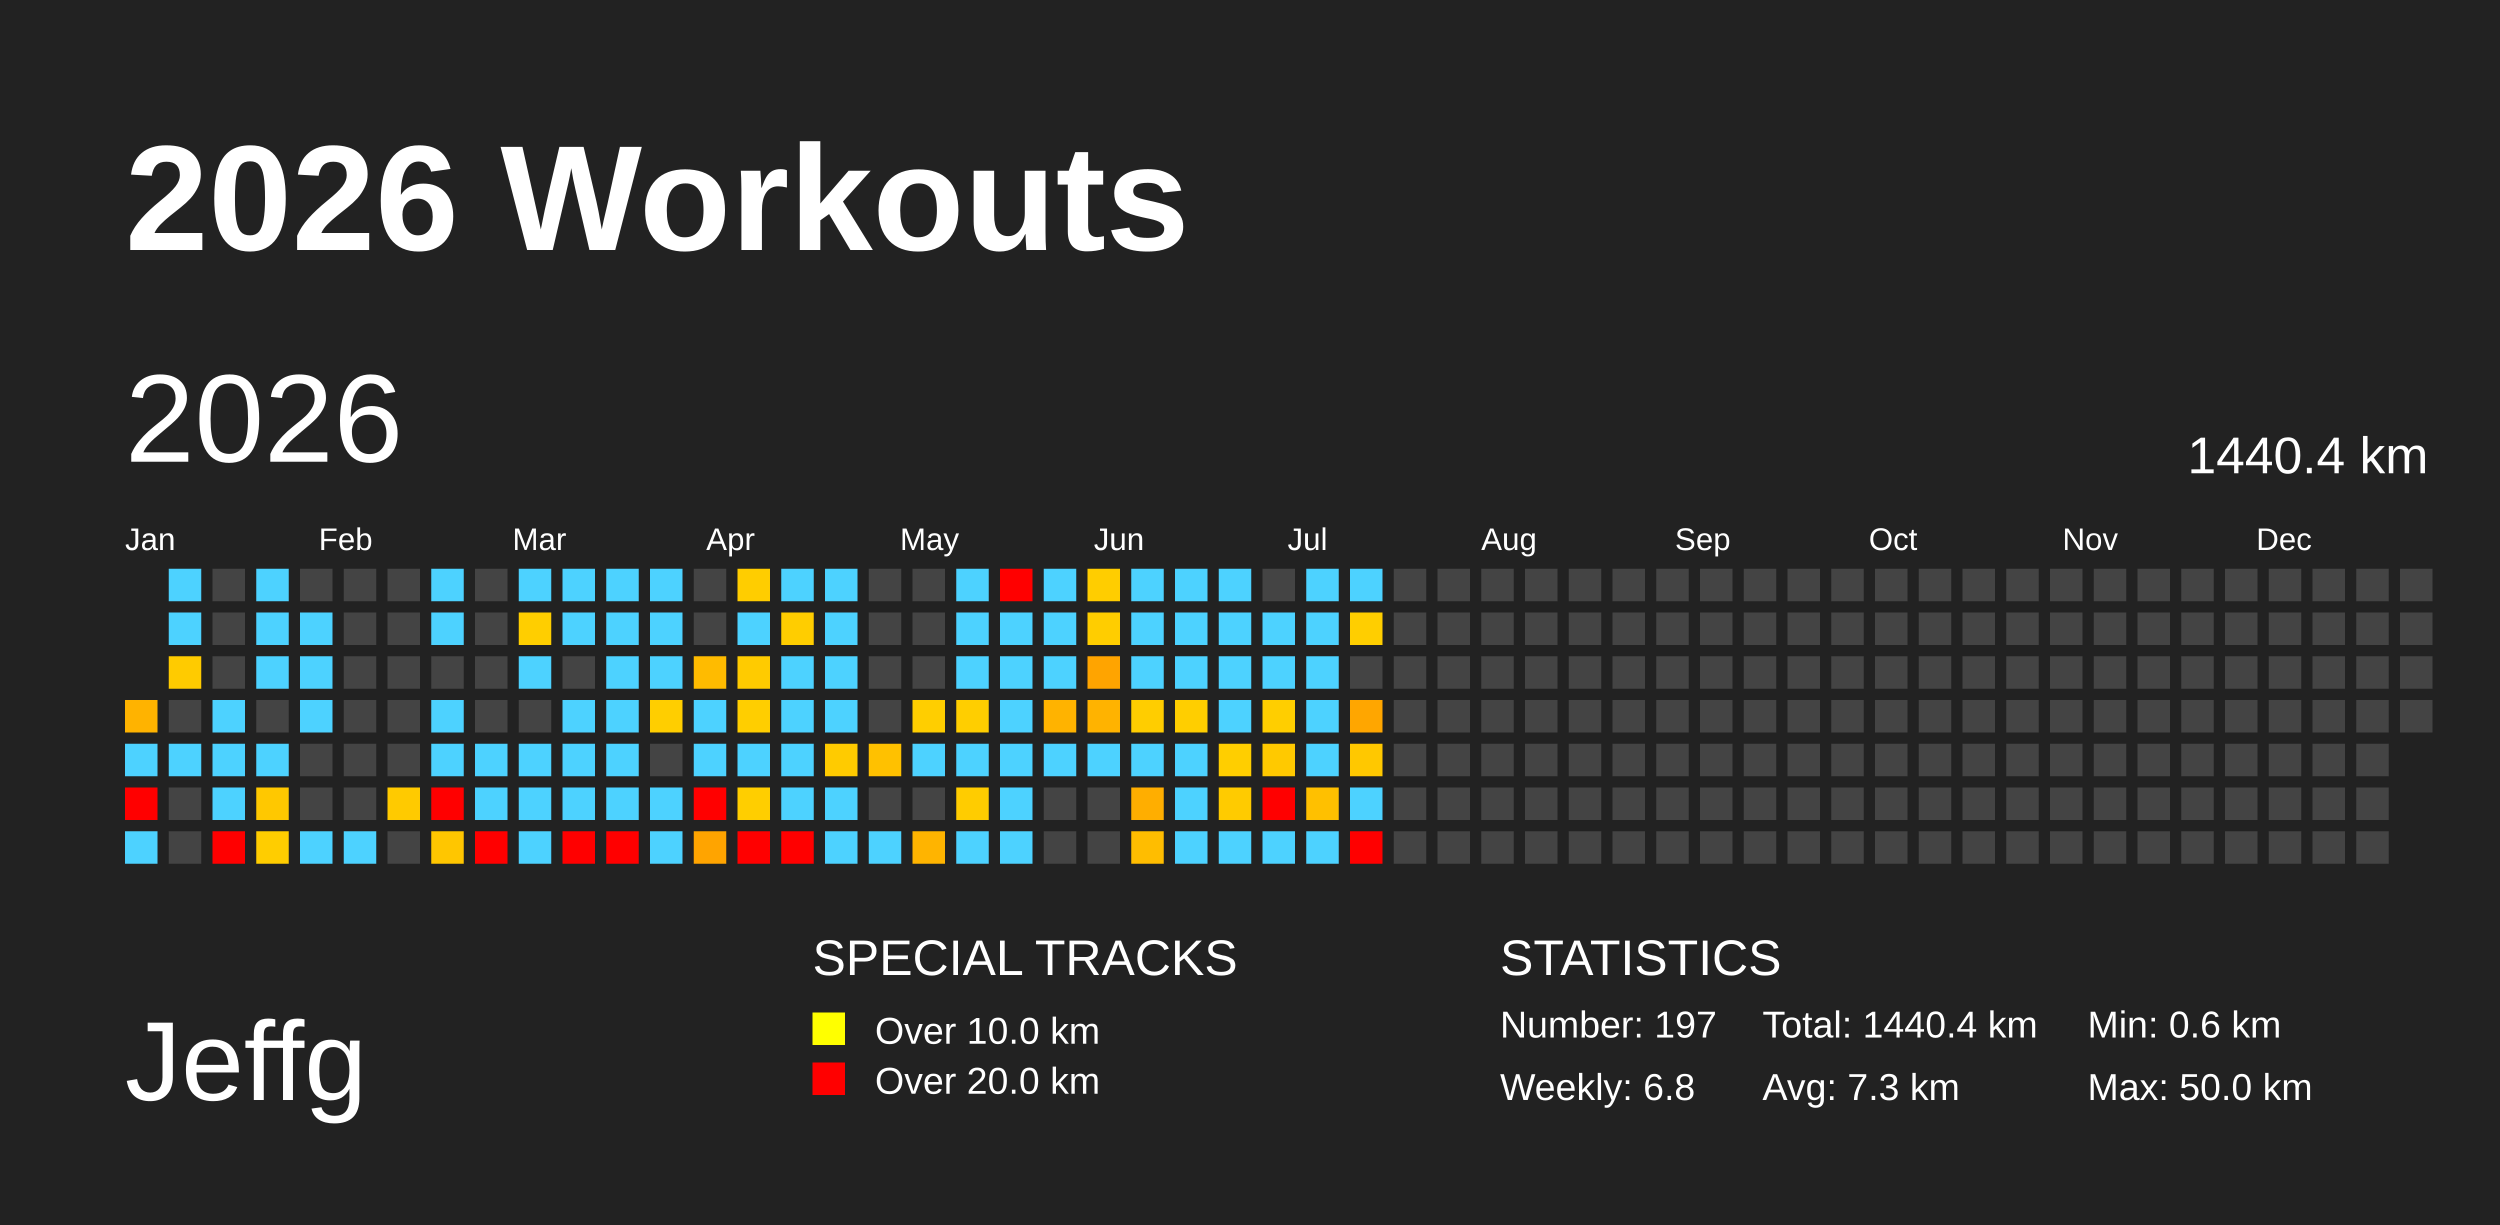
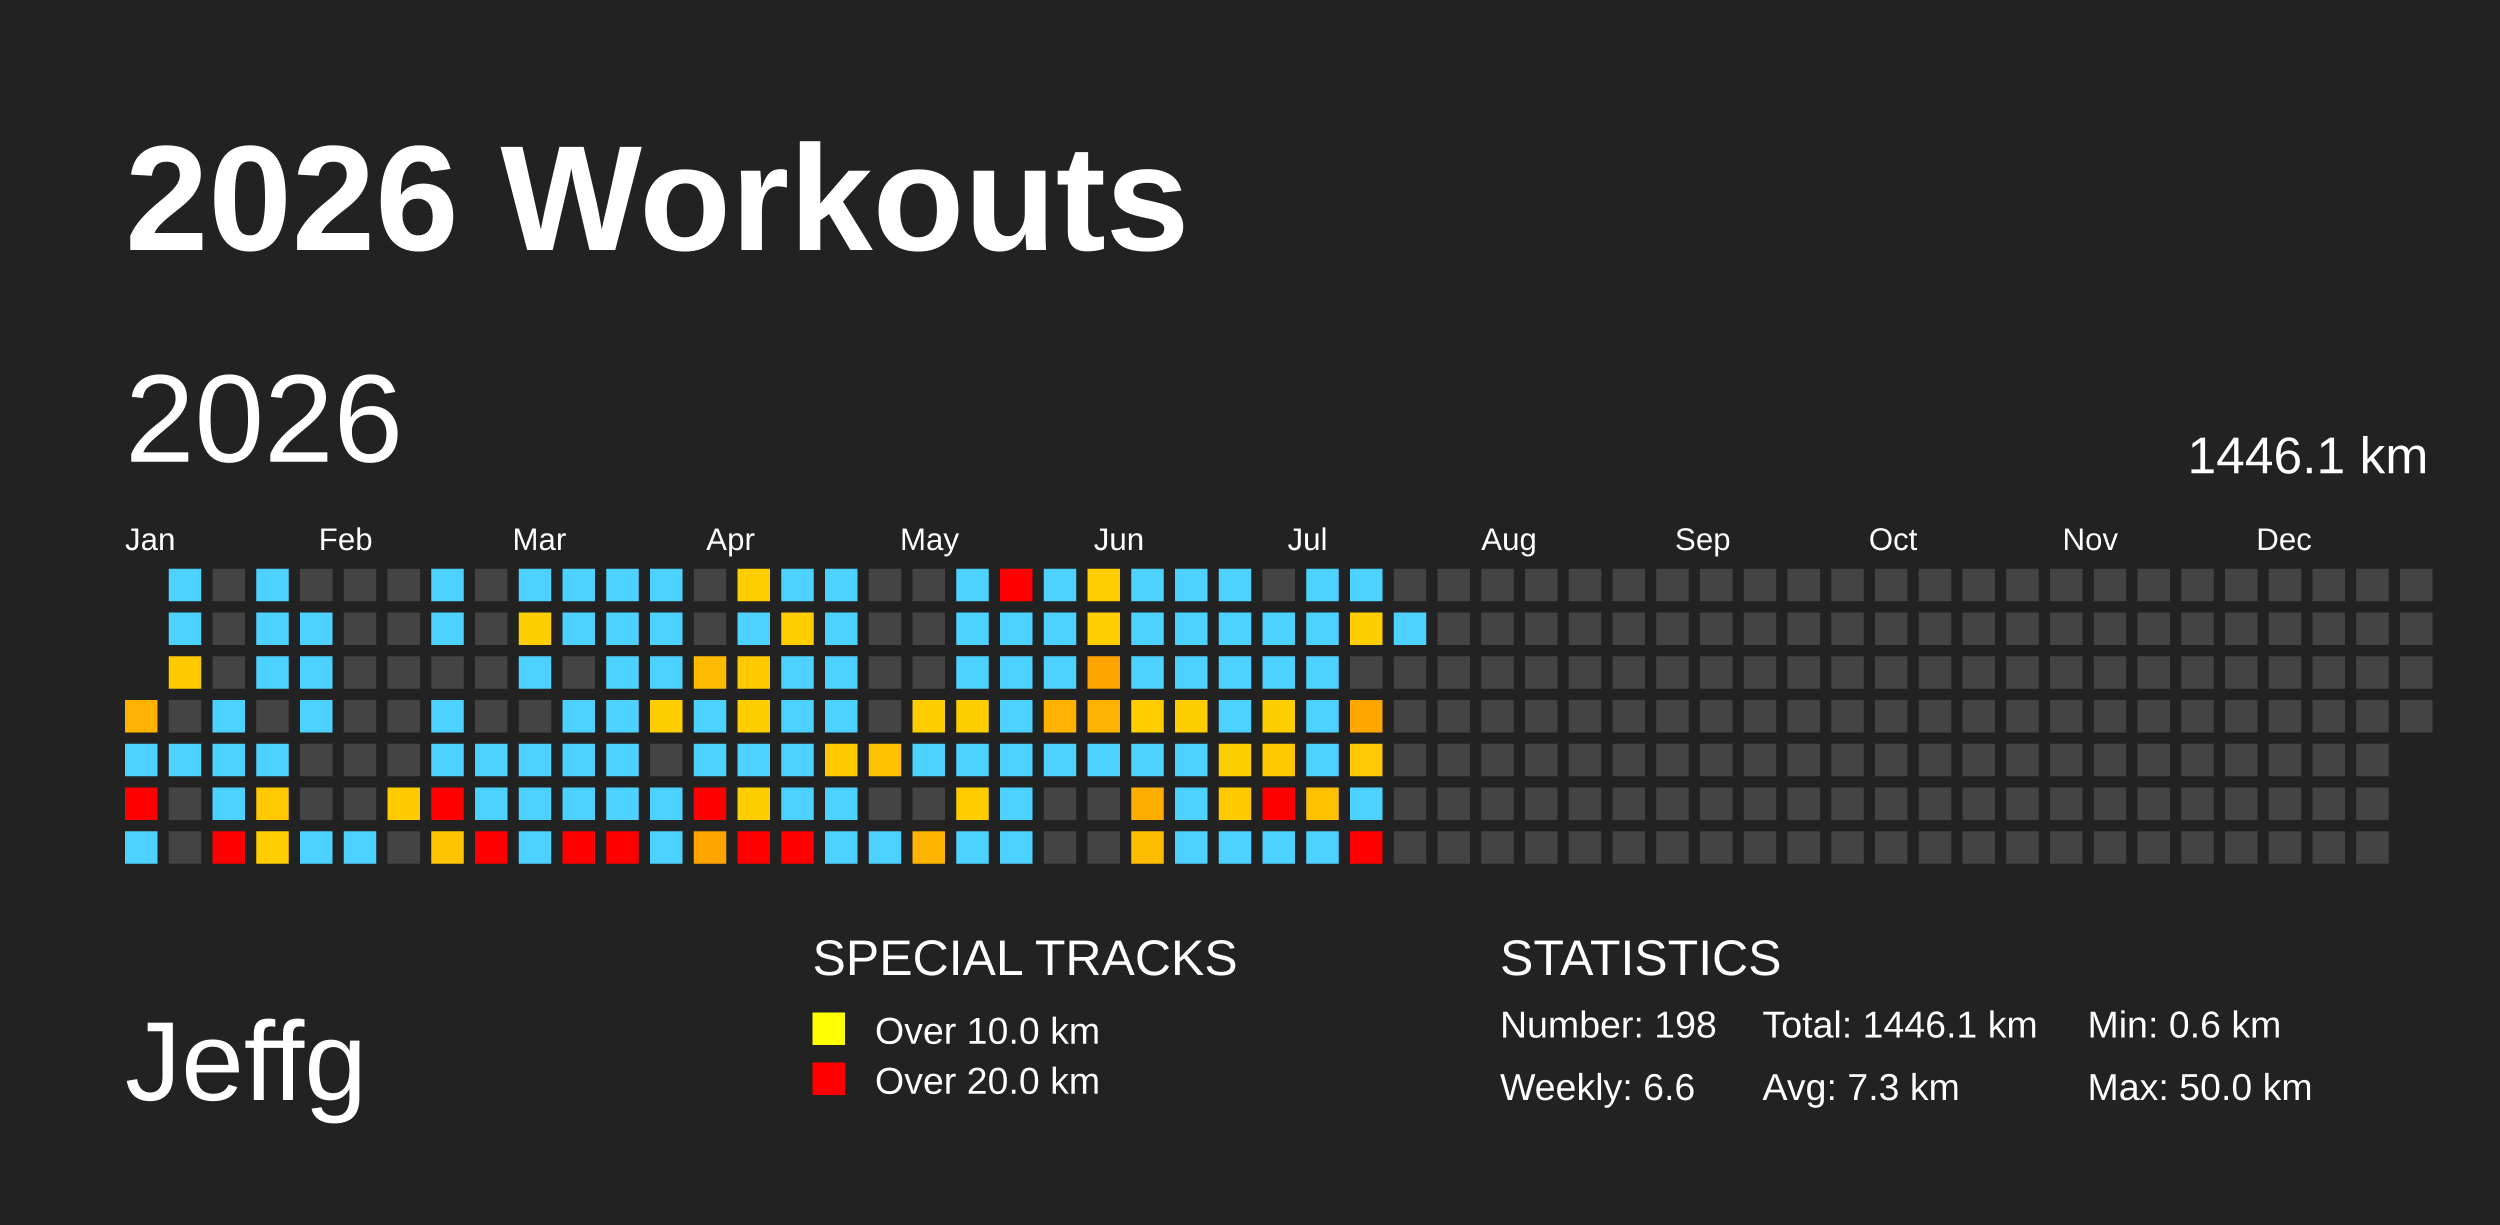
<svg xmlns="http://www.w3.org/2000/svg" baseProfile="full" height="98mm" version="1.1" viewBox="0,0,200,98" width="200mm">
  <defs />
  <rect fill="#222222" height="98" width="200" x="0" y="0" />
  <text fill="#FFFFFF" style="font-size:12px; font-family:Arial; font-weight:bold;" x="10" y="20">2026 Workouts</text>
  <text fill="#FFFFFF" style="font-size:9px; font-family:Arial" x="10" y="88">Jeffg</text>
  <text fill="#FFFFFF" style="font-size:4px; font-family:Arial" x="65" y="78">SPECIAL TRACKS</text>
  <rect fill="yellow" height="2.6" width="2.6" x="65" y="81" />
  <text fill="#FFFFFF" style="font-size:3px; font-family:Arial" x="70" y="83.5">Over 10.0 km</text>
  <rect fill="red" height="2.6" width="2.6" x="65" y="85" />
  <text fill="#FFFFFF" style="font-size:3px; font-family:Arial" x="70" y="87.5">Over 20.0 km</text>
  <text fill="#FFFFFF" style="font-size:4px; font-family:Arial" x="120" y="78">STATISTICS</text>
-   <text fill="#FFFFFF" style="font-size:3px; font-family:Arial" x="120" y="83">Number: 197</text>
-   <text fill="#FFFFFF" style="font-size:3px; font-family:Arial" x="120" y="88">Weekly: 6.8</text>
-   <text fill="#FFFFFF" style="font-size:3px; font-family:Arial" x="141" y="83">Total: 1440.4 km</text>
+   <text fill="#FFFFFF" style="font-size:3px; font-family:Arial" x="120" y="83">Number: 198</text>
+   <text fill="#FFFFFF" style="font-size:3px; font-family:Arial" x="120" y="88">Weekly: 6.6</text>
+   <text fill="#FFFFFF" style="font-size:3px; font-family:Arial" x="141" y="83">Total: 1446.1 km</text>
  <text fill="#FFFFFF" style="font-size:3px; font-family:Arial" x="141" y="88">Avg: 7.3 km</text>
  <text fill="#FFFFFF" style="font-size:3px; font-family:Arial" x="167" y="83">Min: 0.6 km</text>
  <text fill="#FFFFFF" style="font-size:3px; font-family:Arial" x="167" y="88">Max: 50.0 km</text>
  <text dominant-baseline="hanging" fill="#FFFFFF" style="font-size:10.0px; font-family:Arial;" x="10" y="30">2026</text>
-   <text dominant-baseline="hanging" fill="#FFFFFF" style="font-size:4.125px; font-family:Arial;" x="175" y="35">1440.4 km</text>
+   <text dominant-baseline="hanging" fill="#FFFFFF" style="font-size:4.125px; font-family:Arial;" x="175" y="35">1446.1 km</text>
  <text fill="#FFFFFF" style="font-size:2.5px; font-family:Arial" x="10.0" y="44">Jan</text>
  <text fill="#FFFFFF" style="font-size:2.5px; font-family:Arial" x="25.5" y="44">Feb</text>
  <text fill="#FFFFFF" style="font-size:2.5px; font-family:Arial" x="41.0" y="44">Mar</text>
  <text fill="#FFFFFF" style="font-size:2.5px; font-family:Arial" x="56.5" y="44">Apr</text>
  <text fill="#FFFFFF" style="font-size:2.5px; font-family:Arial" x="72.0" y="44">May</text>
  <text fill="#FFFFFF" style="font-size:2.5px; font-family:Arial" x="87.5" y="44">Jun</text>
  <text fill="#FFFFFF" style="font-size:2.5px; font-family:Arial" x="103.0" y="44">Jul</text>
  <text fill="#FFFFFF" style="font-size:2.5px; font-family:Arial" x="118.5" y="44">Aug</text>
  <text fill="#FFFFFF" style="font-size:2.5px; font-family:Arial" x="134.0" y="44">Sep</text>
  <text fill="#FFFFFF" style="font-size:2.5px; font-family:Arial" x="149.5" y="44">Oct</text>
  <text fill="#FFFFFF" style="font-size:2.5px; font-family:Arial" x="165.0" y="44">Nov</text>
  <text fill="#FFFFFF" style="font-size:2.5px; font-family:Arial" x="180.5" y="44">Dec</text>
  <rect fill="#ffb300" height="2.6" width="2.6" x="10.0" y="56.0" />
  <rect fill="#4dd2ff" height="2.6" width="2.6" x="10.0" y="59.5" />
  <rect fill="red" height="2.6" width="2.6" x="10.0" y="63.0" />
  <rect fill="#4dd2ff" height="2.6" width="2.6" x="10.0" y="66.5" />
  <rect fill="#4dd2ff" height="2.6" width="2.6" x="13.5" y="45.5" />
  <rect fill="#4dd2ff" height="2.6" width="2.6" x="13.5" y="49.0" />
  <rect fill="#ffcb00" height="2.6" width="2.6" x="13.5" y="52.5" />
  <rect fill="#444444" height="2.6" width="2.6" x="13.5" y="56.0" />
  <rect fill="#4dd2ff" height="2.6" width="2.6" x="13.5" y="59.5" />
  <rect fill="#444444" height="2.6" width="2.6" x="13.5" y="63.0" />
  <rect fill="#444444" height="2.6" width="2.6" x="13.5" y="66.5" />
  <rect fill="#444444" height="2.6" width="2.6" x="17.0" y="45.5" />
  <rect fill="#444444" height="2.6" width="2.6" x="17.0" y="49.0" />
  <rect fill="#444444" height="2.6" width="2.6" x="17.0" y="52.5" />
  <rect fill="#4dd2ff" height="2.6" width="2.6" x="17.0" y="56.0" />
  <rect fill="#4dd2ff" height="2.6" width="2.6" x="17.0" y="59.5" />
  <rect fill="#4dd2ff" height="2.6" width="2.6" x="17.0" y="63.0" />
  <rect fill="red" height="2.6" width="2.6" x="17.0" y="66.5" />
  <rect fill="#4dd2ff" height="2.6" width="2.6" x="20.5" y="45.5" />
  <rect fill="#4dd2ff" height="2.6" width="2.6" x="20.5" y="49.0" />
  <rect fill="#4dd2ff" height="2.6" width="2.6" x="20.5" y="52.5" />
  <rect fill="#444444" height="2.6" width="2.6" x="20.5" y="56.0" />
  <rect fill="#4dd2ff" height="2.6" width="2.6" x="20.5" y="59.5" />
  <rect fill="#ffc800" height="2.6" width="2.6" x="20.5" y="63.0" />
  <rect fill="#ffcd00" height="2.6" width="2.6" x="20.5" y="66.5" />
  <rect fill="#444444" height="2.6" width="2.6" x="24.0" y="45.5" />
  <rect fill="#4dd2ff" height="2.6" width="2.6" x="24.0" y="49.0" />
  <rect fill="#4dd2ff" height="2.6" width="2.6" x="24.0" y="52.5" />
  <rect fill="#4dd2ff" height="2.6" width="2.6" x="24.0" y="56.0" />
  <rect fill="#444444" height="2.6" width="2.6" x="24.0" y="59.5" />
  <rect fill="#444444" height="2.6" width="2.6" x="24.0" y="63.0" />
  <rect fill="#4dd2ff" height="2.6" width="2.6" x="24.0" y="66.5" />
  <rect fill="#444444" height="2.6" width="2.6" x="27.5" y="45.5" />
  <rect fill="#444444" height="2.6" width="2.6" x="27.5" y="49.0" />
  <rect fill="#444444" height="2.6" width="2.6" x="27.5" y="52.5" />
  <rect fill="#444444" height="2.6" width="2.6" x="27.5" y="56.0" />
  <rect fill="#444444" height="2.6" width="2.6" x="27.5" y="59.5" />
  <rect fill="#444444" height="2.6" width="2.6" x="27.5" y="63.0" />
  <rect fill="#4dd2ff" height="2.6" width="2.6" x="27.5" y="66.5" />
  <rect fill="#444444" height="2.6" width="2.6" x="31.0" y="45.5" />
  <rect fill="#444444" height="2.6" width="2.6" x="31.0" y="49.0" />
  <rect fill="#444444" height="2.6" width="2.6" x="31.0" y="52.5" />
  <rect fill="#444444" height="2.6" width="2.6" x="31.0" y="56.0" />
  <rect fill="#444444" height="2.6" width="2.6" x="31.0" y="59.5" />
  <rect fill="#ffca00" height="2.6" width="2.6" x="31.0" y="63.0" />
  <rect fill="#444444" height="2.6" width="2.6" x="31.0" y="66.5" />
  <rect fill="#4dd2ff" height="2.6" width="2.6" x="34.5" y="45.5" />
  <rect fill="#4dd2ff" height="2.6" width="2.6" x="34.5" y="49.0" />
  <rect fill="#444444" height="2.6" width="2.6" x="34.5" y="52.5" />
  <rect fill="#4dd2ff" height="2.6" width="2.6" x="34.5" y="56.0" />
  <rect fill="#4dd2ff" height="2.6" width="2.6" x="34.5" y="59.5" />
  <rect fill="red" height="2.6" width="2.6" x="34.5" y="63.0" />
  <rect fill="#ffc600" height="2.6" width="2.6" x="34.5" y="66.5" />
  <rect fill="#444444" height="2.6" width="2.6" x="38.0" y="45.5" />
  <rect fill="#444444" height="2.6" width="2.6" x="38.0" y="49.0" />
  <rect fill="#444444" height="2.6" width="2.6" x="38.0" y="52.5" />
  <rect fill="#444444" height="2.6" width="2.6" x="38.0" y="56.0" />
  <rect fill="#4dd2ff" height="2.6" width="2.6" x="38.0" y="59.5" />
  <rect fill="#4dd2ff" height="2.6" width="2.6" x="38.0" y="63.0" />
  <rect fill="red" height="2.6" width="2.6" x="38.0" y="66.5" />
  <rect fill="#4dd2ff" height="2.6" width="2.6" x="41.5" y="45.5" />
  <rect fill="#ffce00" height="2.6" width="2.6" x="41.5" y="49.0" />
  <rect fill="#4dd2ff" height="2.6" width="2.6" x="41.5" y="52.5" />
  <rect fill="#444444" height="2.6" width="2.6" x="41.5" y="56.0" />
  <rect fill="#4dd2ff" height="2.6" width="2.6" x="41.5" y="59.5" />
  <rect fill="#4dd2ff" height="2.6" width="2.6" x="41.5" y="63.0" />
  <rect fill="#4dd2ff" height="2.6" width="2.6" x="41.5" y="66.5" />
  <rect fill="#4dd2ff" height="2.6" width="2.6" x="45.0" y="45.5" />
  <rect fill="#4dd2ff" height="2.6" width="2.6" x="45.0" y="49.0" />
  <rect fill="#444444" height="2.6" width="2.6" x="45.0" y="52.5" />
  <rect fill="#4dd2ff" height="2.6" width="2.6" x="45.0" y="56.0" />
  <rect fill="#4dd2ff" height="2.6" width="2.6" x="45.0" y="59.5" />
  <rect fill="#4dd2ff" height="2.6" width="2.6" x="45.0" y="63.0" />
  <rect fill="red" height="2.6" width="2.6" x="45.0" y="66.5" />
  <rect fill="#4dd2ff" height="2.6" width="2.6" x="48.5" y="45.5" />
  <rect fill="#4dd2ff" height="2.6" width="2.6" x="48.5" y="49.0" />
  <rect fill="#4dd2ff" height="2.6" width="2.6" x="48.5" y="52.5" />
  <rect fill="#4dd2ff" height="2.6" width="2.6" x="48.5" y="56.0" />
  <rect fill="#4dd2ff" height="2.6" width="2.6" x="48.5" y="59.5" />
  <rect fill="#4dd2ff" height="2.6" width="2.6" x="48.5" y="63.0" />
  <rect fill="red" height="2.6" width="2.6" x="48.5" y="66.5" />
  <rect fill="#4dd2ff" height="2.6" width="2.6" x="52.0" y="45.5" />
  <rect fill="#4dd2ff" height="2.6" width="2.6" x="52.0" y="49.0" />
  <rect fill="#4dd2ff" height="2.6" width="2.6" x="52.0" y="52.5" />
  <rect fill="#ffce00" height="2.6" width="2.6" x="52.0" y="56.0" />
  <rect fill="#444444" height="2.6" width="2.6" x="52.0" y="59.5" />
  <rect fill="#4dd2ff" height="2.6" width="2.6" x="52.0" y="63.0" />
  <rect fill="#4dd2ff" height="2.6" width="2.6" x="52.0" y="66.5" />
  <rect fill="#444444" height="2.6" width="2.6" x="55.5" y="45.5" />
  <rect fill="#444444" height="2.6" width="2.6" x="55.5" y="49.0" />
  <rect fill="#ffbb00" height="2.6" width="2.6" x="55.5" y="52.5" />
  <rect fill="#4dd2ff" height="2.6" width="2.6" x="55.5" y="56.0" />
  <rect fill="#4dd2ff" height="2.6" width="2.6" x="55.5" y="59.5" />
  <rect fill="red" height="2.6" width="2.6" x="55.5" y="63.0" />
  <rect fill="#ffa400" height="2.6" width="2.6" x="55.5" y="66.5" />
  <rect fill="#ffcd00" height="2.6" width="2.6" x="59.0" y="45.5" />
  <rect fill="#4dd2ff" height="2.6" width="2.6" x="59.0" y="49.0" />
  <rect fill="#ffcb00" height="2.6" width="2.6" x="59.0" y="52.5" />
  <rect fill="#ffce00" height="2.6" width="2.6" x="59.0" y="56.0" />
  <rect fill="#4dd2ff" height="2.6" width="2.6" x="59.0" y="59.5" />
  <rect fill="#ffce00" height="2.6" width="2.6" x="59.0" y="63.0" />
  <rect fill="red" height="2.6" width="2.6" x="59.0" y="66.5" />
  <rect fill="#4dd2ff" height="2.6" width="2.6" x="62.5" y="45.5" />
  <rect fill="#ffcd00" height="2.6" width="2.6" x="62.5" y="49.0" />
  <rect fill="#4dd2ff" height="2.6" width="2.6" x="62.5" y="52.5" />
  <rect fill="#4dd2ff" height="2.6" width="2.6" x="62.5" y="56.0" />
  <rect fill="#4dd2ff" height="2.6" width="2.6" x="62.5" y="59.5" />
  <rect fill="#4dd2ff" height="2.6" width="2.6" x="62.5" y="63.0" />
  <rect fill="red" height="2.6" width="2.6" x="62.5" y="66.5" />
  <rect fill="#4dd2ff" height="2.6" width="2.6" x="66.0" y="45.5" />
  <rect fill="#4dd2ff" height="2.6" width="2.6" x="66.0" y="49.0" />
  <rect fill="#4dd2ff" height="2.6" width="2.6" x="66.0" y="52.5" />
  <rect fill="#4dd2ff" height="2.6" width="2.6" x="66.0" y="56.0" />
  <rect fill="#ffcb00" height="2.6" width="2.6" x="66.0" y="59.5" />
  <rect fill="#4dd2ff" height="2.6" width="2.6" x="66.0" y="63.0" />
  <rect fill="#4dd2ff" height="2.6" width="2.6" x="66.0" y="66.5" />
  <rect fill="#444444" height="2.6" width="2.6" x="69.5" y="45.5" />
  <rect fill="#444444" height="2.6" width="2.6" x="69.5" y="49.0" />
  <rect fill="#444444" height="2.6" width="2.6" x="69.5" y="52.5" />
  <rect fill="#444444" height="2.6" width="2.6" x="69.5" y="56.0" />
  <rect fill="#ffc100" height="2.6" width="2.6" x="69.5" y="59.5" />
  <rect fill="#444444" height="2.6" width="2.6" x="69.5" y="63.0" />
  <rect fill="#4dd2ff" height="2.6" width="2.6" x="69.5" y="66.5" />
  <rect fill="#444444" height="2.6" width="2.6" x="73.0" y="45.5" />
  <rect fill="#444444" height="2.6" width="2.6" x="73.0" y="49.0" />
  <rect fill="#444444" height="2.6" width="2.6" x="73.0" y="52.5" />
  <rect fill="#ffce00" height="2.6" width="2.6" x="73.0" y="56.0" />
  <rect fill="#4dd2ff" height="2.6" width="2.6" x="73.0" y="59.5" />
  <rect fill="#444444" height="2.6" width="2.6" x="73.0" y="63.0" />
  <rect fill="#ffb400" height="2.6" width="2.6" x="73.0" y="66.5" />
  <rect fill="#4dd2ff" height="2.6" width="2.6" x="76.5" y="45.5" />
  <rect fill="#4dd2ff" height="2.6" width="2.6" x="76.5" y="49.0" />
  <rect fill="#4dd2ff" height="2.6" width="2.6" x="76.5" y="52.5" />
  <rect fill="#ffce00" height="2.6" width="2.6" x="76.5" y="56.0" />
  <rect fill="#4dd2ff" height="2.6" width="2.6" x="76.5" y="59.5" />
  <rect fill="#ffcc00" height="2.6" width="2.6" x="76.5" y="63.0" />
  <rect fill="#4dd2ff" height="2.6" width="2.6" x="76.5" y="66.5" />
  <rect fill="red" height="2.6" width="2.6" x="80.0" y="45.5" />
  <rect fill="#4dd2ff" height="2.6" width="2.6" x="80.0" y="49.0" />
  <rect fill="#4dd2ff" height="2.6" width="2.6" x="80.0" y="52.5" />
  <rect fill="#4dd2ff" height="2.6" width="2.6" x="80.0" y="56.0" />
  <rect fill="#4dd2ff" height="2.6" width="2.6" x="80.0" y="59.5" />
  <rect fill="#4dd2ff" height="2.6" width="2.6" x="80.0" y="63.0" />
  <rect fill="#4dd2ff" height="2.6" width="2.6" x="80.0" y="66.5" />
  <rect fill="#4dd2ff" height="2.6" width="2.6" x="83.5" y="45.5" />
  <rect fill="#4dd2ff" height="2.6" width="2.6" x="83.5" y="49.0" />
  <rect fill="#4dd2ff" height="2.6" width="2.6" x="83.5" y="52.5" />
  <rect fill="#ffb300" height="2.6" width="2.6" x="83.5" y="56.0" />
  <rect fill="#4dd2ff" height="2.6" width="2.6" x="83.5" y="59.5" />
  <rect fill="#444444" height="2.6" width="2.6" x="83.5" y="63.0" />
  <rect fill="#444444" height="2.6" width="2.6" x="83.5" y="66.5" />
  <rect fill="#ffcd00" height="2.6" width="2.6" x="87.0" y="45.5" />
  <rect fill="#ffcd00" height="2.6" width="2.6" x="87.0" y="49.0" />
  <rect fill="#ffa400" height="2.6" width="2.6" x="87.0" y="52.5" />
  <rect fill="#ffb300" height="2.6" width="2.6" x="87.0" y="56.0" />
  <rect fill="#4dd2ff" height="2.6" width="2.6" x="87.0" y="59.5" />
  <rect fill="#444444" height="2.6" width="2.6" x="87.0" y="63.0" />
  <rect fill="#444444" height="2.6" width="2.6" x="87.0" y="66.5" />
  <rect fill="#4dd2ff" height="2.6" width="2.6" x="90.5" y="45.5" />
  <rect fill="#4dd2ff" height="2.6" width="2.6" x="90.5" y="49.0" />
  <rect fill="#4dd2ff" height="2.6" width="2.6" x="90.5" y="52.5" />
  <rect fill="#ffcd00" height="2.6" width="2.6" x="90.5" y="56.0" />
  <rect fill="#4dd2ff" height="2.6" width="2.6" x="90.5" y="59.5" />
  <rect fill="#ffae00" height="2.6" width="2.6" x="90.5" y="63.0" />
  <rect fill="#ffbd00" height="2.6" width="2.6" x="90.5" y="66.5" />
  <rect fill="#4dd2ff" height="2.6" width="2.6" x="94.0" y="45.5" />
  <rect fill="#4dd2ff" height="2.6" width="2.6" x="94.0" y="49.0" />
  <rect fill="#4dd2ff" height="2.6" width="2.6" x="94.0" y="52.5" />
  <rect fill="#ffce00" height="2.6" width="2.6" x="94.0" y="56.0" />
  <rect fill="#4dd2ff" height="2.6" width="2.6" x="94.0" y="59.5" />
  <rect fill="#4dd2ff" height="2.6" width="2.6" x="94.0" y="63.0" />
  <rect fill="#4dd2ff" height="2.6" width="2.6" x="94.0" y="66.5" />
  <rect fill="#4dd2ff" height="2.6" width="2.6" x="97.5" y="45.5" />
  <rect fill="#4dd2ff" height="2.6" width="2.6" x="97.5" y="49.0" />
  <rect fill="#4dd2ff" height="2.6" width="2.6" x="97.5" y="52.5" />
  <rect fill="#4dd2ff" height="2.6" width="2.6" x="97.5" y="56.0" />
  <rect fill="#ffce00" height="2.6" width="2.6" x="97.5" y="59.5" />
  <rect fill="#ffcb00" height="2.6" width="2.6" x="97.5" y="63.0" />
  <rect fill="#4dd2ff" height="2.6" width="2.6" x="97.5" y="66.5" />
  <rect fill="#444444" height="2.6" width="2.6" x="101.0" y="45.5" />
  <rect fill="#4dd2ff" height="2.6" width="2.6" x="101.0" y="49.0" />
  <rect fill="#4dd2ff" height="2.6" width="2.6" x="101.0" y="52.5" />
  <rect fill="#ffce00" height="2.6" width="2.6" x="101.0" y="56.0" />
  <rect fill="#ffc900" height="2.6" width="2.6" x="101.0" y="59.5" />
  <rect fill="red" height="2.6" width="2.6" x="101.0" y="63.0" />
  <rect fill="#4dd2ff" height="2.6" width="2.6" x="101.0" y="66.5" />
  <rect fill="#4dd2ff" height="2.6" width="2.6" x="104.5" y="45.5" />
  <rect fill="#4dd2ff" height="2.6" width="2.6" x="104.5" y="49.0" />
  <rect fill="#4dd2ff" height="2.6" width="2.6" x="104.5" y="52.5" />
  <rect fill="#4dd2ff" height="2.6" width="2.6" x="104.5" y="56.0" />
  <rect fill="#4dd2ff" height="2.6" width="2.6" x="104.5" y="59.5" />
  <rect fill="#ffc000" height="2.6" width="2.6" x="104.5" y="63.0" />
  <rect fill="#4dd2ff" height="2.6" width="2.6" x="104.5" y="66.5" />
  <rect fill="#4dd2ff" height="2.6" width="2.6" x="108.0" y="45.5" />
  <rect fill="#ffce00" height="2.6" width="2.6" x="108.0" y="49.0" />
  <rect fill="#444444" height="2.6" width="2.6" x="108.0" y="52.5" />
  <rect fill="#ffa600" height="2.6" width="2.6" x="108.0" y="56.0" />
  <rect fill="#ffc800" height="2.6" width="2.6" x="108.0" y="59.5" />
  <rect fill="#4dd2ff" height="2.6" width="2.6" x="108.0" y="63.0" />
  <rect fill="red" height="2.6" width="2.6" x="108.0" y="66.5" />
  <rect fill="#444444" height="2.6" width="2.6" x="111.5" y="45.5" />
-   <rect fill="#444444" height="2.6" width="2.6" x="111.5" y="49.0" />
+   <rect fill="#4dd2ff" height="2.6" width="2.6" x="111.5" y="49.0" />
  <rect fill="#444444" height="2.6" width="2.6" x="111.5" y="52.5" />
  <rect fill="#444444" height="2.6" width="2.6" x="111.5" y="56.0" />
  <rect fill="#444444" height="2.6" width="2.6" x="111.5" y="59.5" />
  <rect fill="#444444" height="2.6" width="2.6" x="111.5" y="63.0" />
  <rect fill="#444444" height="2.6" width="2.6" x="111.5" y="66.5" />
  <rect fill="#444444" height="2.6" width="2.6" x="115.0" y="45.5" />
  <rect fill="#444444" height="2.6" width="2.6" x="115.0" y="49.0" />
  <rect fill="#444444" height="2.6" width="2.6" x="115.0" y="52.5" />
  <rect fill="#444444" height="2.6" width="2.6" x="115.0" y="56.0" />
  <rect fill="#444444" height="2.6" width="2.6" x="115.0" y="59.5" />
  <rect fill="#444444" height="2.6" width="2.6" x="115.0" y="63.0" />
  <rect fill="#444444" height="2.6" width="2.6" x="115.0" y="66.5" />
  <rect fill="#444444" height="2.6" width="2.6" x="118.5" y="45.5" />
  <rect fill="#444444" height="2.6" width="2.6" x="118.5" y="49.0" />
  <rect fill="#444444" height="2.6" width="2.6" x="118.5" y="52.5" />
  <rect fill="#444444" height="2.6" width="2.6" x="118.5" y="56.0" />
  <rect fill="#444444" height="2.6" width="2.6" x="118.5" y="59.5" />
  <rect fill="#444444" height="2.6" width="2.6" x="118.5" y="63.0" />
  <rect fill="#444444" height="2.6" width="2.6" x="118.5" y="66.5" />
  <rect fill="#444444" height="2.6" width="2.6" x="122.0" y="45.5" />
  <rect fill="#444444" height="2.6" width="2.6" x="122.0" y="49.0" />
  <rect fill="#444444" height="2.6" width="2.6" x="122.0" y="52.5" />
  <rect fill="#444444" height="2.6" width="2.6" x="122.0" y="56.0" />
  <rect fill="#444444" height="2.6" width="2.6" x="122.0" y="59.5" />
  <rect fill="#444444" height="2.6" width="2.6" x="122.0" y="63.0" />
  <rect fill="#444444" height="2.6" width="2.6" x="122.0" y="66.5" />
  <rect fill="#444444" height="2.6" width="2.6" x="125.5" y="45.5" />
  <rect fill="#444444" height="2.6" width="2.6" x="125.5" y="49.0" />
  <rect fill="#444444" height="2.6" width="2.6" x="125.5" y="52.5" />
  <rect fill="#444444" height="2.6" width="2.6" x="125.5" y="56.0" />
  <rect fill="#444444" height="2.6" width="2.6" x="125.5" y="59.5" />
  <rect fill="#444444" height="2.6" width="2.6" x="125.5" y="63.0" />
  <rect fill="#444444" height="2.6" width="2.6" x="125.5" y="66.5" />
  <rect fill="#444444" height="2.6" width="2.6" x="129.0" y="45.5" />
  <rect fill="#444444" height="2.6" width="2.6" x="129.0" y="49.0" />
  <rect fill="#444444" height="2.6" width="2.6" x="129.0" y="52.5" />
  <rect fill="#444444" height="2.6" width="2.6" x="129.0" y="56.0" />
  <rect fill="#444444" height="2.6" width="2.6" x="129.0" y="59.5" />
  <rect fill="#444444" height="2.6" width="2.6" x="129.0" y="63.0" />
  <rect fill="#444444" height="2.6" width="2.6" x="129.0" y="66.5" />
  <rect fill="#444444" height="2.6" width="2.6" x="132.5" y="45.5" />
  <rect fill="#444444" height="2.6" width="2.6" x="132.5" y="49.0" />
  <rect fill="#444444" height="2.6" width="2.6" x="132.5" y="52.5" />
  <rect fill="#444444" height="2.6" width="2.6" x="132.5" y="56.0" />
  <rect fill="#444444" height="2.6" width="2.6" x="132.5" y="59.5" />
  <rect fill="#444444" height="2.6" width="2.6" x="132.5" y="63.0" />
  <rect fill="#444444" height="2.6" width="2.6" x="132.5" y="66.5" />
  <rect fill="#444444" height="2.6" width="2.6" x="136.0" y="45.5" />
  <rect fill="#444444" height="2.6" width="2.6" x="136.0" y="49.0" />
  <rect fill="#444444" height="2.6" width="2.6" x="136.0" y="52.5" />
  <rect fill="#444444" height="2.6" width="2.6" x="136.0" y="56.0" />
  <rect fill="#444444" height="2.6" width="2.6" x="136.0" y="59.5" />
  <rect fill="#444444" height="2.6" width="2.6" x="136.0" y="63.0" />
  <rect fill="#444444" height="2.6" width="2.6" x="136.0" y="66.5" />
  <rect fill="#444444" height="2.6" width="2.6" x="139.5" y="45.5" />
  <rect fill="#444444" height="2.6" width="2.6" x="139.5" y="49.0" />
  <rect fill="#444444" height="2.6" width="2.6" x="139.5" y="52.5" />
  <rect fill="#444444" height="2.6" width="2.6" x="139.5" y="56.0" />
  <rect fill="#444444" height="2.6" width="2.6" x="139.5" y="59.5" />
  <rect fill="#444444" height="2.6" width="2.6" x="139.5" y="63.0" />
  <rect fill="#444444" height="2.6" width="2.6" x="139.5" y="66.5" />
  <rect fill="#444444" height="2.6" width="2.6" x="143.0" y="45.5" />
  <rect fill="#444444" height="2.6" width="2.6" x="143.0" y="49.0" />
  <rect fill="#444444" height="2.6" width="2.6" x="143.0" y="52.5" />
  <rect fill="#444444" height="2.6" width="2.6" x="143.0" y="56.0" />
  <rect fill="#444444" height="2.6" width="2.6" x="143.0" y="59.5" />
  <rect fill="#444444" height="2.6" width="2.6" x="143.0" y="63.0" />
  <rect fill="#444444" height="2.6" width="2.6" x="143.0" y="66.5" />
  <rect fill="#444444" height="2.6" width="2.6" x="146.5" y="45.5" />
  <rect fill="#444444" height="2.6" width="2.6" x="146.5" y="49.0" />
  <rect fill="#444444" height="2.6" width="2.6" x="146.5" y="52.5" />
  <rect fill="#444444" height="2.6" width="2.6" x="146.5" y="56.0" />
  <rect fill="#444444" height="2.6" width="2.6" x="146.5" y="59.5" />
  <rect fill="#444444" height="2.6" width="2.6" x="146.5" y="63.0" />
  <rect fill="#444444" height="2.6" width="2.6" x="146.5" y="66.5" />
  <rect fill="#444444" height="2.6" width="2.6" x="150.0" y="45.5" />
  <rect fill="#444444" height="2.6" width="2.6" x="150.0" y="49.0" />
  <rect fill="#444444" height="2.6" width="2.6" x="150.0" y="52.5" />
  <rect fill="#444444" height="2.6" width="2.6" x="150.0" y="56.0" />
  <rect fill="#444444" height="2.6" width="2.6" x="150.0" y="59.5" />
  <rect fill="#444444" height="2.6" width="2.6" x="150.0" y="63.0" />
  <rect fill="#444444" height="2.6" width="2.6" x="150.0" y="66.5" />
  <rect fill="#444444" height="2.6" width="2.6" x="153.5" y="45.5" />
  <rect fill="#444444" height="2.6" width="2.6" x="153.5" y="49.0" />
  <rect fill="#444444" height="2.6" width="2.6" x="153.5" y="52.5" />
  <rect fill="#444444" height="2.6" width="2.6" x="153.5" y="56.0" />
  <rect fill="#444444" height="2.6" width="2.6" x="153.5" y="59.5" />
  <rect fill="#444444" height="2.6" width="2.6" x="153.5" y="63.0" />
  <rect fill="#444444" height="2.6" width="2.6" x="153.5" y="66.5" />
  <rect fill="#444444" height="2.6" width="2.6" x="157.0" y="45.5" />
  <rect fill="#444444" height="2.6" width="2.6" x="157.0" y="49.0" />
  <rect fill="#444444" height="2.6" width="2.6" x="157.0" y="52.5" />
  <rect fill="#444444" height="2.6" width="2.6" x="157.0" y="56.0" />
  <rect fill="#444444" height="2.6" width="2.6" x="157.0" y="59.5" />
  <rect fill="#444444" height="2.6" width="2.6" x="157.0" y="63.0" />
  <rect fill="#444444" height="2.6" width="2.6" x="157.0" y="66.5" />
  <rect fill="#444444" height="2.6" width="2.6" x="160.5" y="45.5" />
  <rect fill="#444444" height="2.6" width="2.6" x="160.5" y="49.0" />
  <rect fill="#444444" height="2.6" width="2.6" x="160.5" y="52.5" />
  <rect fill="#444444" height="2.6" width="2.6" x="160.5" y="56.0" />
  <rect fill="#444444" height="2.6" width="2.6" x="160.5" y="59.5" />
  <rect fill="#444444" height="2.6" width="2.6" x="160.5" y="63.0" />
  <rect fill="#444444" height="2.6" width="2.6" x="160.5" y="66.5" />
  <rect fill="#444444" height="2.6" width="2.6" x="164.0" y="45.5" />
  <rect fill="#444444" height="2.6" width="2.6" x="164.0" y="49.0" />
  <rect fill="#444444" height="2.6" width="2.6" x="164.0" y="52.5" />
  <rect fill="#444444" height="2.6" width="2.6" x="164.0" y="56.0" />
  <rect fill="#444444" height="2.6" width="2.6" x="164.0" y="59.5" />
  <rect fill="#444444" height="2.6" width="2.6" x="164.0" y="63.0" />
  <rect fill="#444444" height="2.6" width="2.6" x="164.0" y="66.5" />
  <rect fill="#444444" height="2.6" width="2.6" x="167.5" y="45.5" />
  <rect fill="#444444" height="2.6" width="2.6" x="167.5" y="49.0" />
  <rect fill="#444444" height="2.6" width="2.6" x="167.5" y="52.5" />
  <rect fill="#444444" height="2.6" width="2.6" x="167.5" y="56.0" />
  <rect fill="#444444" height="2.6" width="2.6" x="167.5" y="59.5" />
  <rect fill="#444444" height="2.6" width="2.6" x="167.5" y="63.0" />
  <rect fill="#444444" height="2.6" width="2.6" x="167.5" y="66.5" />
  <rect fill="#444444" height="2.6" width="2.6" x="171.0" y="45.5" />
  <rect fill="#444444" height="2.6" width="2.6" x="171.0" y="49.0" />
  <rect fill="#444444" height="2.6" width="2.6" x="171.0" y="52.5" />
  <rect fill="#444444" height="2.6" width="2.6" x="171.0" y="56.0" />
  <rect fill="#444444" height="2.6" width="2.6" x="171.0" y="59.5" />
  <rect fill="#444444" height="2.6" width="2.6" x="171.0" y="63.0" />
  <rect fill="#444444" height="2.6" width="2.6" x="171.0" y="66.5" />
  <rect fill="#444444" height="2.6" width="2.6" x="174.5" y="45.5" />
  <rect fill="#444444" height="2.6" width="2.6" x="174.5" y="49.0" />
  <rect fill="#444444" height="2.6" width="2.6" x="174.5" y="52.5" />
  <rect fill="#444444" height="2.6" width="2.6" x="174.5" y="56.0" />
  <rect fill="#444444" height="2.6" width="2.6" x="174.5" y="59.5" />
  <rect fill="#444444" height="2.6" width="2.6" x="174.5" y="63.0" />
  <rect fill="#444444" height="2.6" width="2.6" x="174.5" y="66.5" />
  <rect fill="#444444" height="2.6" width="2.6" x="178.0" y="45.5" />
  <rect fill="#444444" height="2.6" width="2.6" x="178.0" y="49.0" />
  <rect fill="#444444" height="2.6" width="2.6" x="178.0" y="52.5" />
  <rect fill="#444444" height="2.6" width="2.6" x="178.0" y="56.0" />
  <rect fill="#444444" height="2.6" width="2.6" x="178.0" y="59.5" />
  <rect fill="#444444" height="2.6" width="2.6" x="178.0" y="63.0" />
  <rect fill="#444444" height="2.6" width="2.6" x="178.0" y="66.5" />
  <rect fill="#444444" height="2.6" width="2.6" x="181.5" y="45.5" />
  <rect fill="#444444" height="2.6" width="2.6" x="181.5" y="49.0" />
  <rect fill="#444444" height="2.6" width="2.6" x="181.5" y="52.5" />
  <rect fill="#444444" height="2.6" width="2.6" x="181.5" y="56.0" />
  <rect fill="#444444" height="2.6" width="2.6" x="181.5" y="59.5" />
  <rect fill="#444444" height="2.6" width="2.6" x="181.5" y="63.0" />
  <rect fill="#444444" height="2.6" width="2.6" x="181.5" y="66.5" />
  <rect fill="#444444" height="2.6" width="2.6" x="185.0" y="45.5" />
  <rect fill="#444444" height="2.6" width="2.6" x="185.0" y="49.0" />
  <rect fill="#444444" height="2.6" width="2.6" x="185.0" y="52.5" />
  <rect fill="#444444" height="2.6" width="2.6" x="185.0" y="56.0" />
  <rect fill="#444444" height="2.6" width="2.6" x="185.0" y="59.5" />
  <rect fill="#444444" height="2.6" width="2.6" x="185.0" y="63.0" />
  <rect fill="#444444" height="2.6" width="2.6" x="185.0" y="66.5" />
  <rect fill="#444444" height="2.6" width="2.6" x="188.5" y="45.5" />
  <rect fill="#444444" height="2.6" width="2.6" x="188.5" y="49.0" />
  <rect fill="#444444" height="2.6" width="2.6" x="188.5" y="52.5" />
  <rect fill="#444444" height="2.6" width="2.6" x="188.5" y="56.0" />
  <rect fill="#444444" height="2.6" width="2.6" x="188.5" y="59.5" />
  <rect fill="#444444" height="2.6" width="2.6" x="188.5" y="63.0" />
  <rect fill="#444444" height="2.6" width="2.6" x="188.5" y="66.5" />
  <rect fill="#444444" height="2.6" width="2.6" x="192.0" y="45.5" />
  <rect fill="#444444" height="2.6" width="2.6" x="192.0" y="49.0" />
  <rect fill="#444444" height="2.6" width="2.6" x="192.0" y="52.5" />
  <rect fill="#444444" height="2.6" width="2.6" x="192.0" y="56.0" />
</svg>
